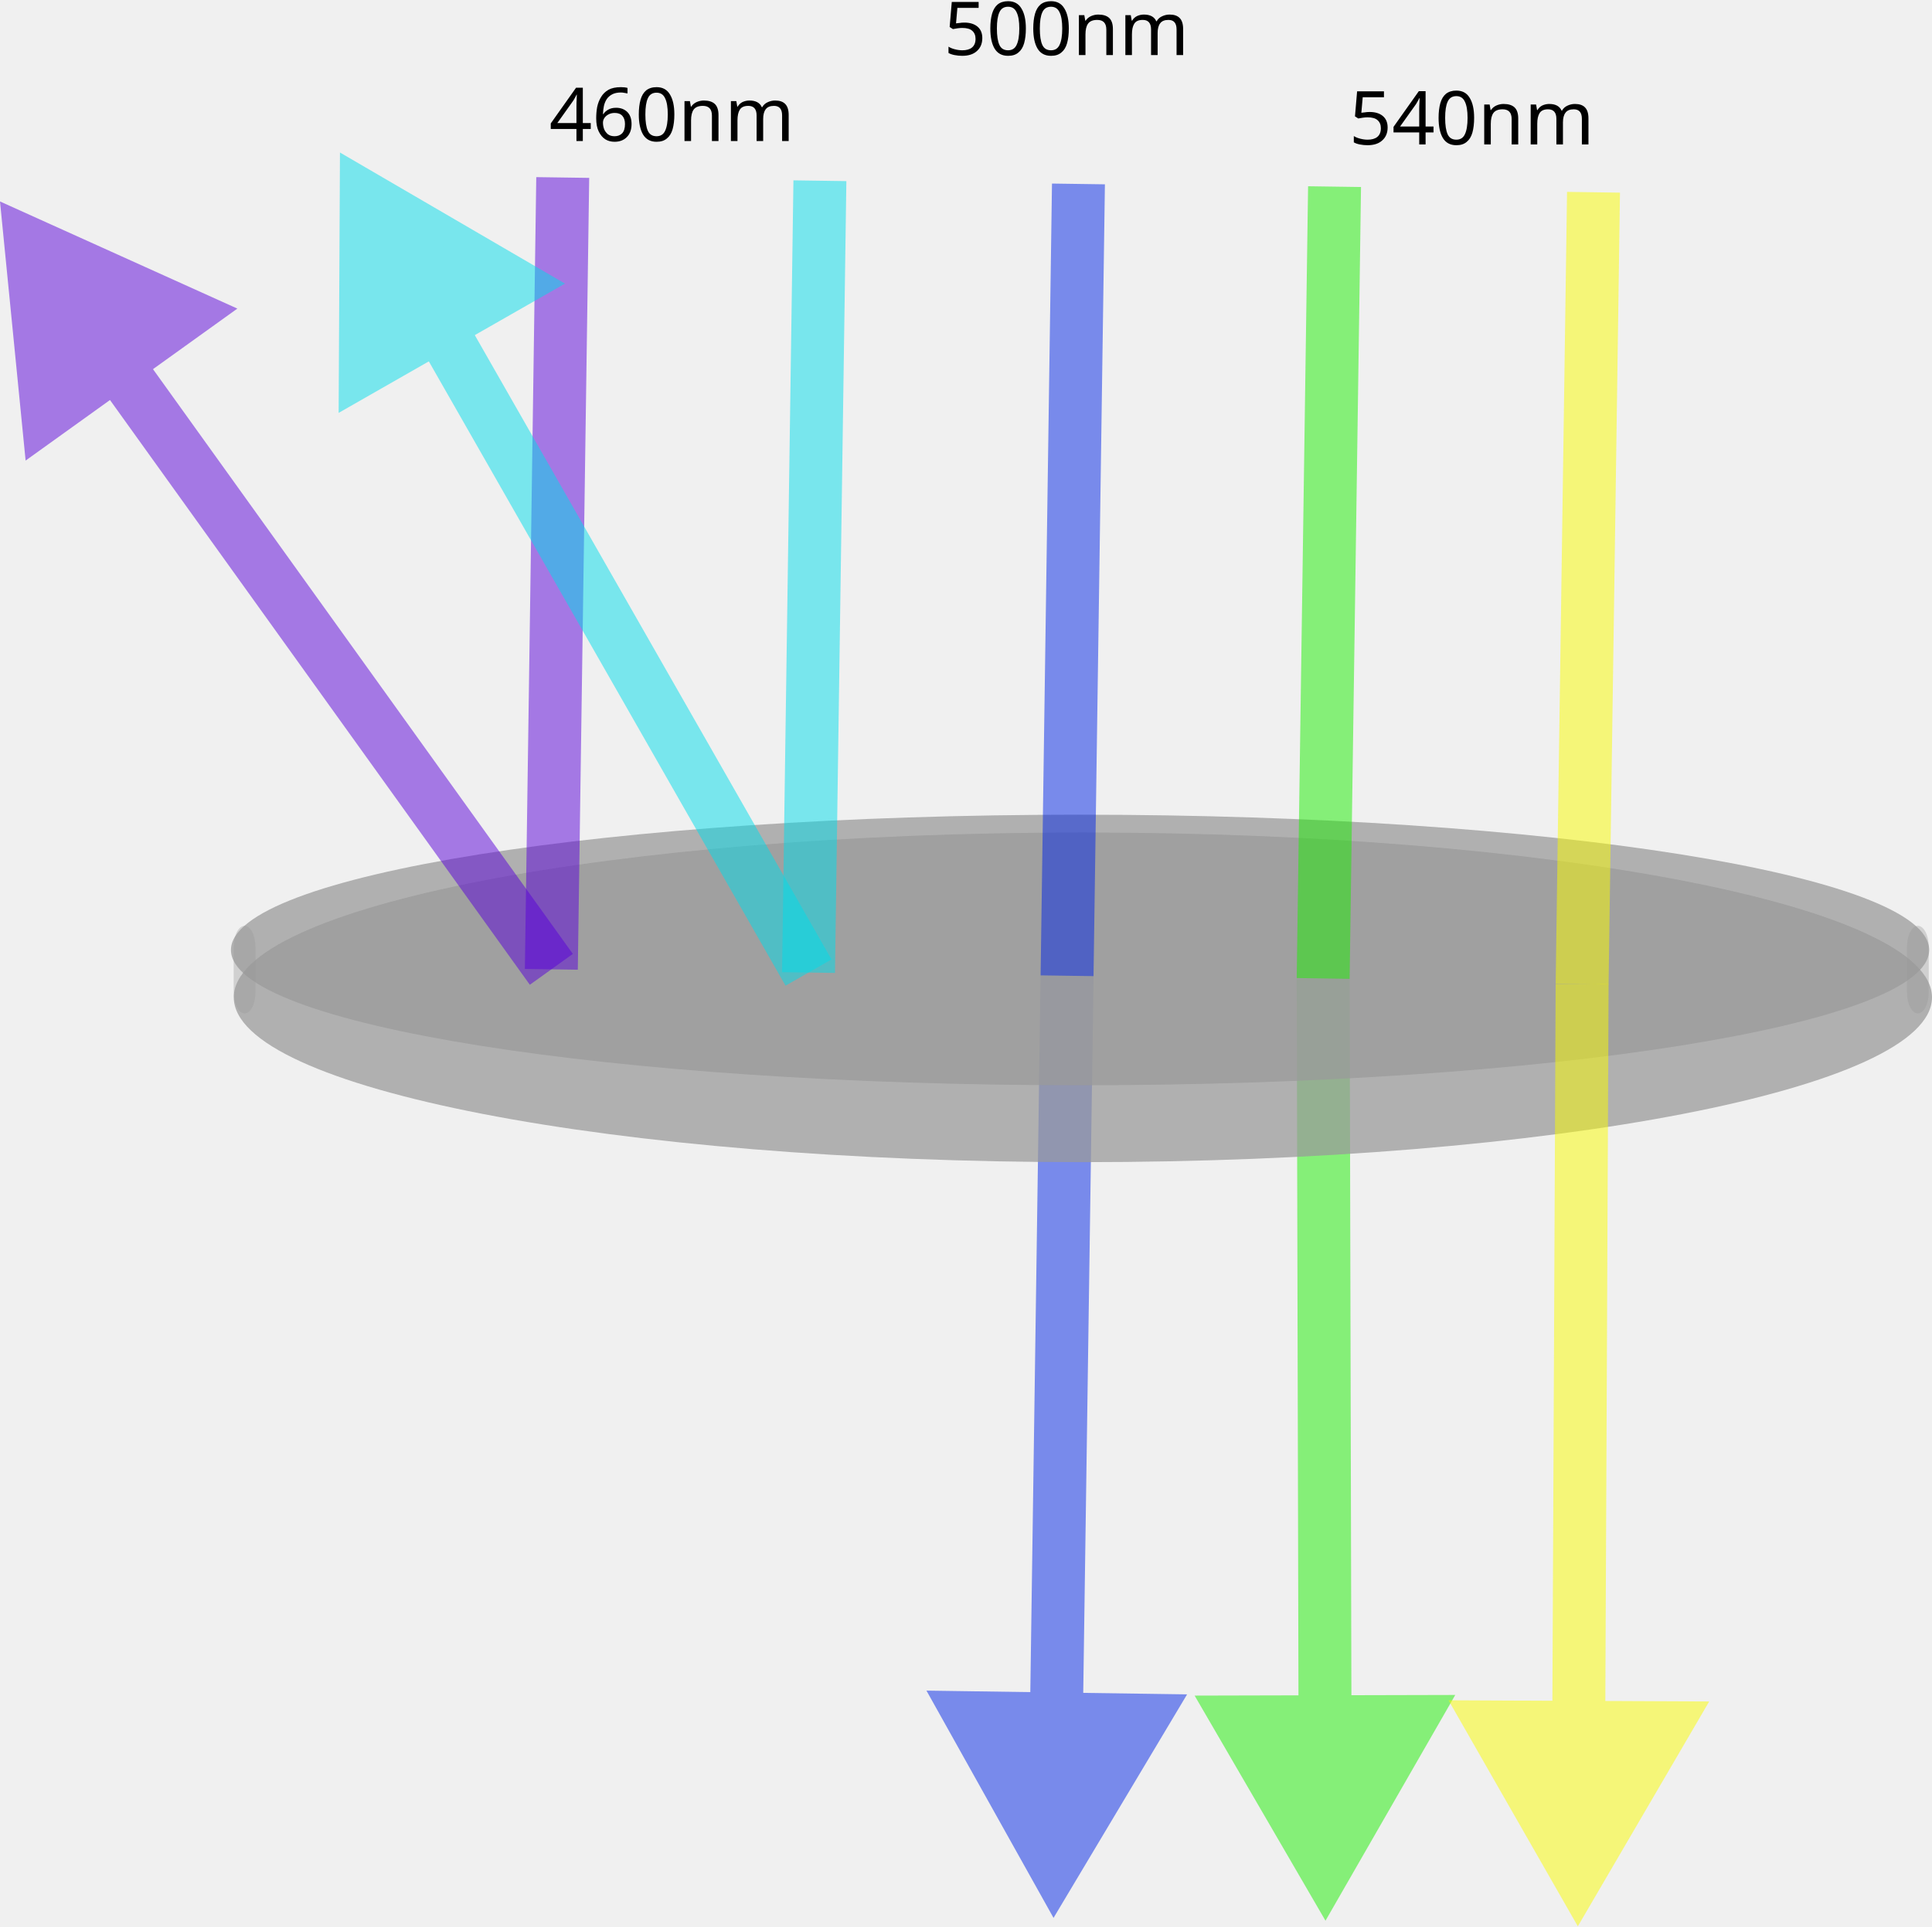
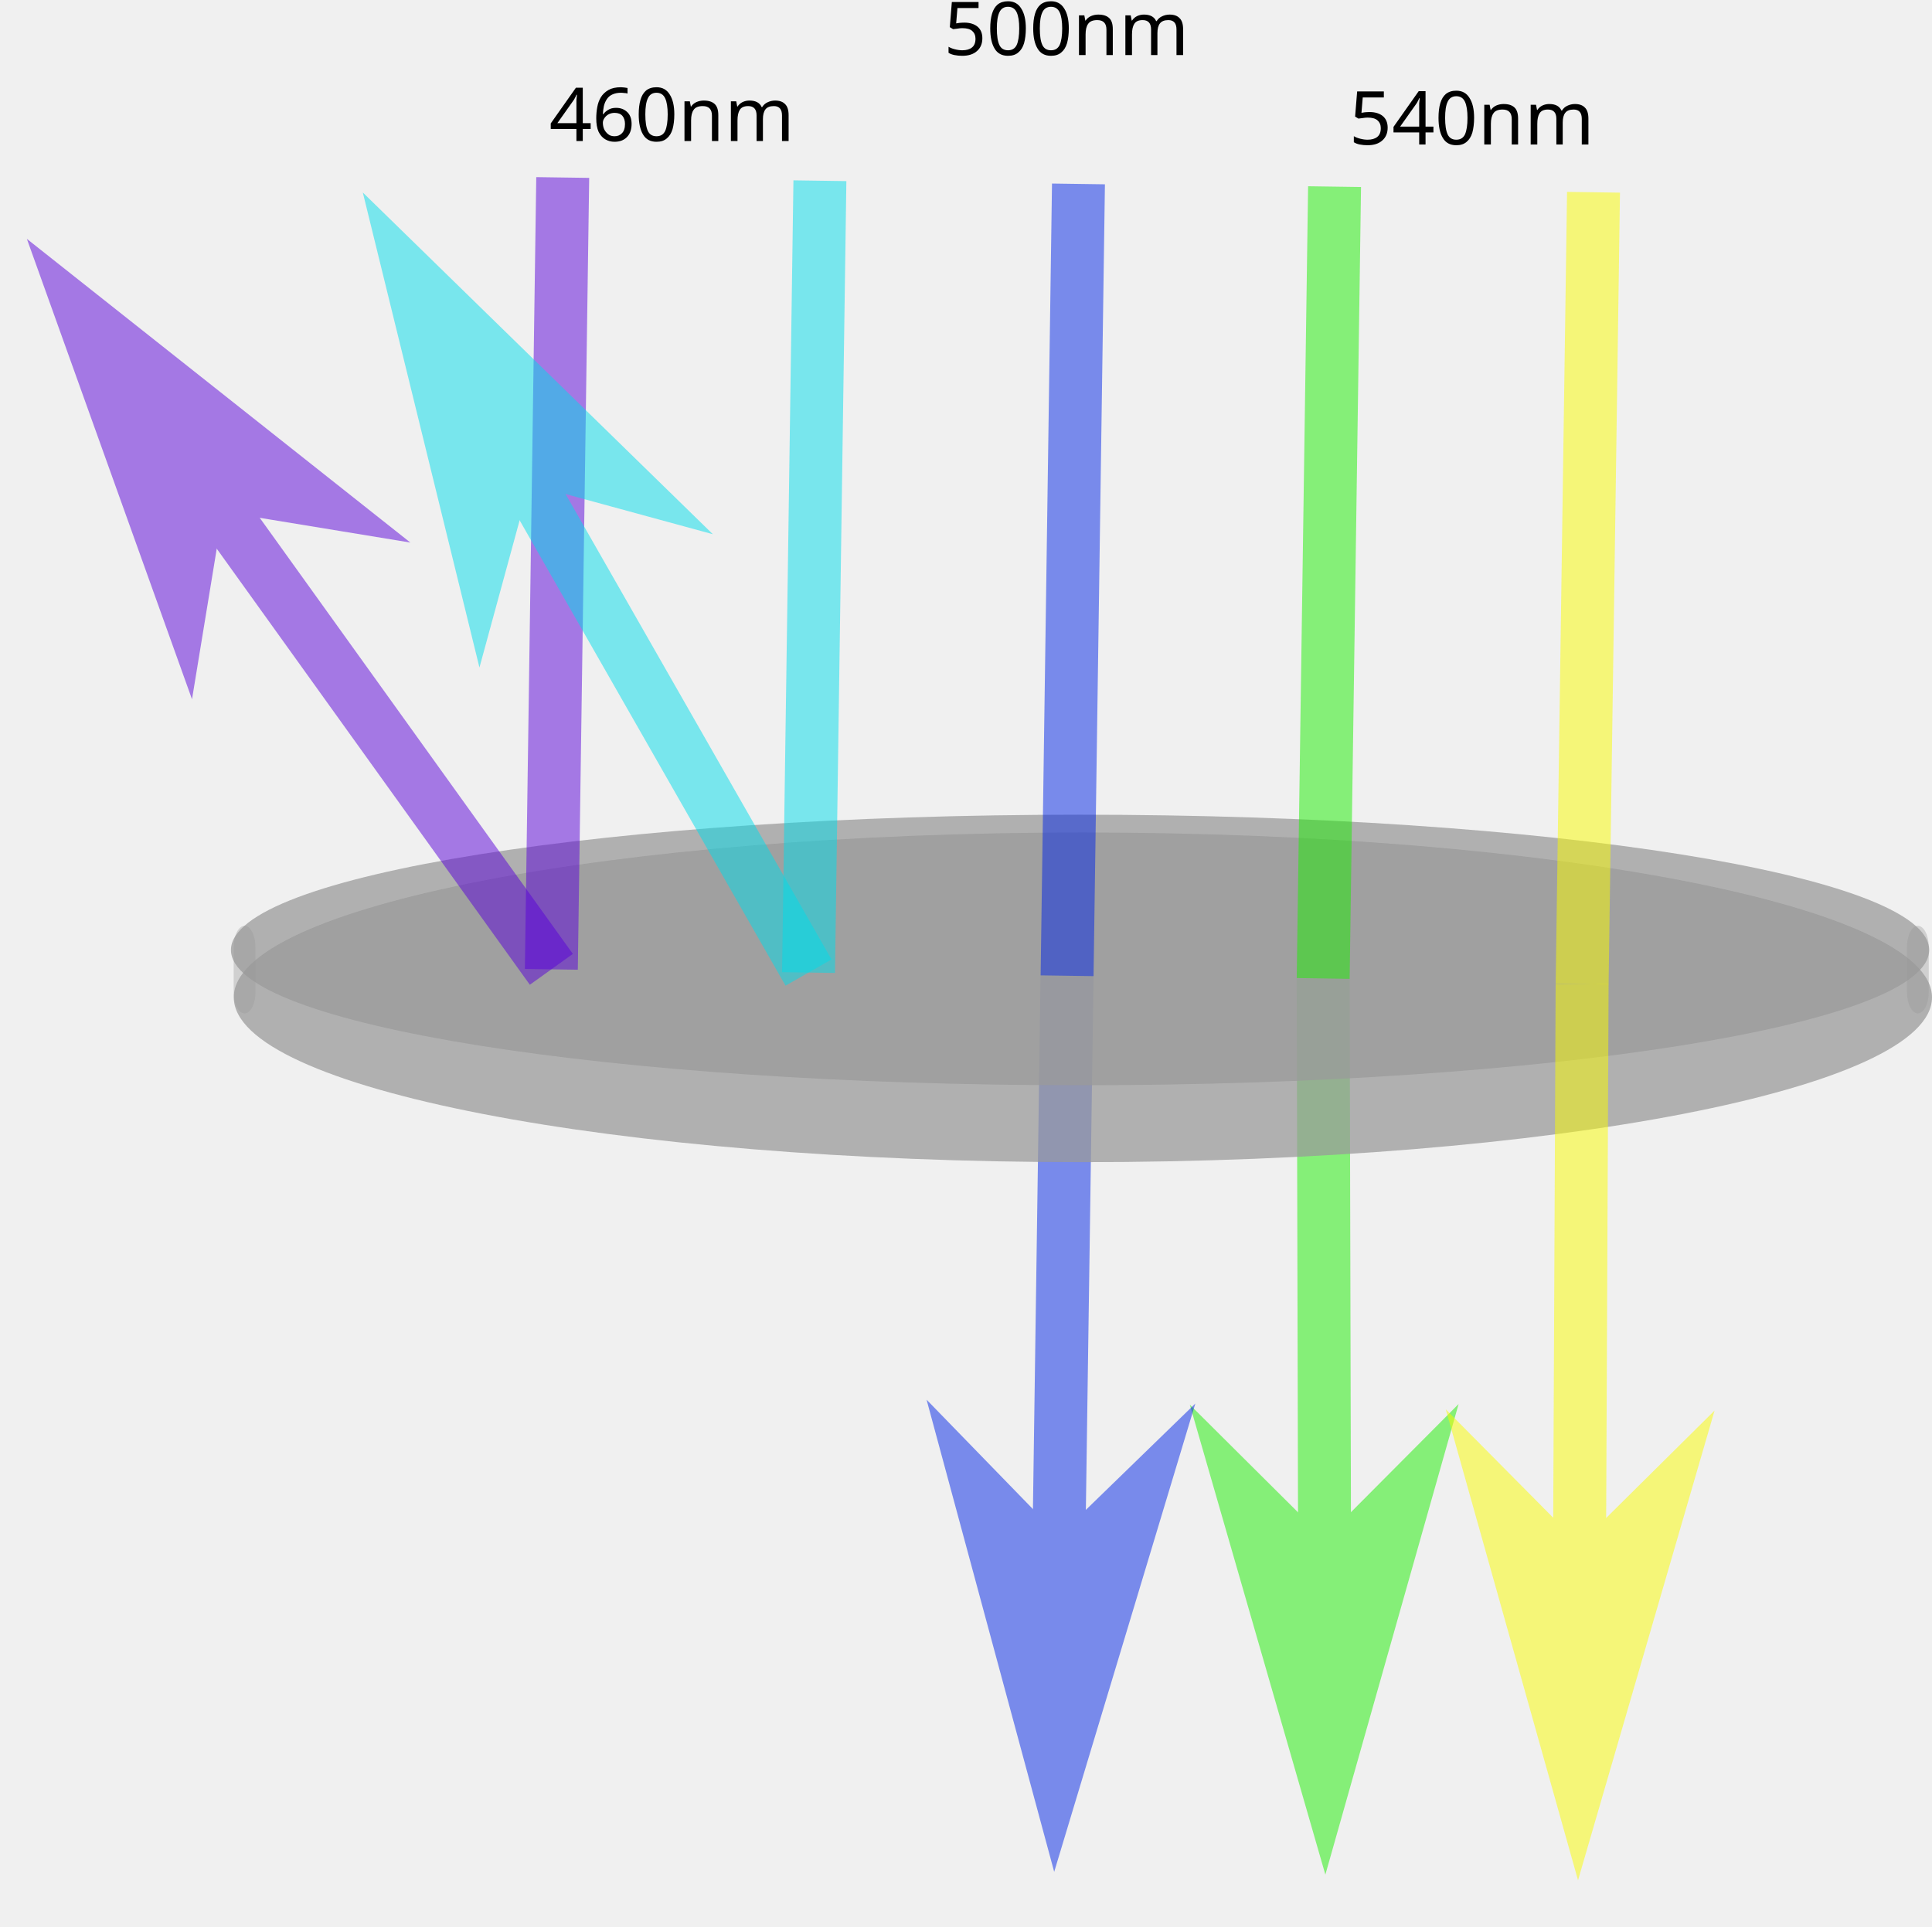
<svg xmlns="http://www.w3.org/2000/svg" width="451.242" height="450" viewBox="0 0 119.391 119.062" version="1.1" id="svg1536">
  <defs id="defs1530">
+     <marker orient="auto" refY="0.0" refX="0.0" id="marker2614" style="overflow:visible;">
+       <path id="path2612" d="M 0.0,0.0 L 5.0,-5.0 L -12.5,0.0 L 5.0,5.0 L 0.0,0.0 z " style="fill-rule:evenodd;stroke:#5700d8;stroke-width:1pt;stroke-opacity:1;fill:#5700d8;fill-opacity:1" transform="scale(0.4) rotate(180) translate(10,0)" />
+     </marker>
+     <marker orient="auto" refY="0.0" refX="0.0" id="marker2610" style="overflow:visible;">
+       <path id="path2608" d="M 0.0,0.0 L 5.0,-5.0 L -12.5,0.0 L 5.0,5.0 L 0.0,0.0 z " style="fill-rule:evenodd;stroke:#00dce9;stroke-width:1pt;stroke-opacity:1;fill:#00dce9;fill-opacity:1" transform="scale(0.4) rotate(180) translate(10,0)" />
+     </marker>
+     <marker orient="auto" refY="0.0" refX="0.0" id="marker2606" style="overflow:visible;">
+       <path id="path2604" d="M 0.0,0.0 L 5.0,-5.0 L -12.5,0.0 L 5.0,5.0 L 0.0,0.0 z " style="fill-rule:evenodd;stroke:#0023e6;stroke-width:1pt;stroke-opacity:1;fill:#0023e6;fill-opacity:1" transform="scale(0.4) rotate(180) translate(10,0)" />
+     </marker>
+     <marker orient="auto" refY="0.0" refX="0.0" id="marker2602" style="overflow:visible;">
+       <path id="path2600" d="M 0.0,0.0 L 5.0,-5.0 L -12.5,0.0 L 5.0,5.0 L 0.0,0.0 z " style="fill-rule:evenodd;stroke:#1aed00;stroke-width:1pt;stroke-opacity:1;fill:#1aed00;fill-opacity:1" transform="scale(0.4) rotate(180) translate(10,0)" />
+     </marker>
+     <marker orient="auto" refY="0.0" refX="0.0" id="Arrow1Mend" style="overflow:visible;">
+       <path id="path2338" d="M 0.0,0.0 L 5.0,-5.0 L -12.5,0.0 L 5.0,5.0 L 0.0,0.0 z " style="fill-rule:evenodd;stroke:#f9fc00;stroke-width:1pt;stroke-opacity:1;fill:#f9fc00;fill-opacity:1" transform="scale(0.4) rotate(180) translate(10,0)" />
+     </marker>
+     <marker orient="auto" refY="0.0" refX="0.0" id="TriangleOutL" style="overflow:visible">
+       <path id="path2471" d="M 5.77,0.0 L -2.88,5.0 L -2.88,-5.0 L 5.77,0.0 z " style="fill-rule:evenodd;stroke:#f9fc00;stroke-width:1pt;stroke-opacity:1;fill:#f9fc00;fill-opacity:1" transform="scale(0.8)" />
+     </marker>
+     <marker orient="auto" refY="0.0" refX="0.0" id="EmptyTriangleOutL" style="overflow:visible">
+       <path id="path2489" d="M 5.77,0.0 L -2.88,5.0 L -2.88,-5.0 L 5.77,0.0 z " style="fill-rule:evenodd;fill:#ffffff;stroke:#f9fc00;stroke-width:1pt;stroke-opacity:1" transform="scale(0.8) translate(-6,0)" />
+     </marker>
    <marker orient="auto" refY="0" refX="0" id="TriangleOutM" style="overflow:visible">
      <path id="path2300" d="M 5.77,0 -2.88,5 V -5 Z" style="fill:#5700d8;fill-opacity:1;fill-rule:evenodd;stroke:#5700d8;stroke-width:1pt;stroke-opacity:1" transform="scale(0.4)" />
    </marker>
    <marker orient="auto" refY="0" refX="0" id="Arrow1Lend" style="overflow:visible">
      <path id="path2158" d="M 0,0 5,-5 -12.5,0 5,5 Z" style="fill:#000000;fill-opacity:1;fill-rule:evenodd;stroke:#000000;stroke-width:1pt;stroke-opacity:1" transform="matrix(-0.8,0,0,-0.8,-10,0)" />
    </marker>
    <marker orient="auto" refY="0" refX="0" id="TriangleOutM-5" style="overflow:visible">
      <path id="path2300-3" d="M 5.77,0 -2.88,5 V -5 Z" style="fill:#000000;fill-opacity:1;fill-rule:evenodd;stroke:#000000;stroke-width:1pt;stroke-opacity:1" transform="scale(0.4)" />
    </marker>
    <marker orient="auto" refY="0" refX="0" id="TriangleOutM-5-3" style="overflow:visible">
      <path id="path2300-3-6" d="M 5.77,0 -2.88,5 V -5 Z" style="fill:#000000;fill-opacity:1;fill-rule:evenodd;stroke:#000000;stroke-width:1pt;stroke-opacity:1" transform="scale(0.4)" />
    </marker>
    <marker orient="auto" refY="0" refX="0" id="TriangleOutM-5-3-6" style="overflow:visible">
      <path id="path2300-3-6-5" d="M 5.77,0 -2.88,5 V -5 Z" style="fill:#000000;fill-opacity:1;fill-rule:evenodd;stroke:#000000;stroke-width:1pt;stroke-opacity:1" transform="scale(0.4)" />
    </marker>
    <marker orient="auto" refY="0" refX="0" id="TriangleOutM-9" style="overflow:visible">
      <path id="path2300-33" d="M 5.77,0 -2.88,5 V -5 Z" style="fill:#00dce9;fill-opacity:1;fill-rule:evenodd;stroke:#00dce9;stroke-width:1pt;stroke-opacity:1" transform="scale(0.4)" />
    </marker>
    <marker orient="auto" refY="0" refX="0" id="TriangleOutM-9-8" style="overflow:visible">
      <path id="path2300-33-5" d="M 5.77,0 -2.88,5 V -5 Z" style="fill:#0023e6;fill-opacity:1;fill-rule:evenodd;stroke:#0023e6;stroke-width:1pt;stroke-opacity:1" transform="scale(0.4)" />
    </marker>
    <marker orient="auto" refY="0" refX="0" id="TriangleOutM-9-8-8" style="overflow:visible">
      <path id="path2300-33-5-4" d="M 5.77,0 -2.88,5 V -5 Z" style="fill:#1aed00;fill-opacity:1;fill-rule:evenodd;stroke:#1aed00;stroke-width:1pt;stroke-opacity:1" transform="scale(0.4)" />
    </marker>
    <marker orient="auto" refY="0" refX="0" id="TriangleOutM-9-8-8-3" style="overflow:visible">
      <path id="path2300-33-5-4-4" d="M 5.77,0 -2.88,5 V -5 Z" style="fill:#f9fc00;fill-opacity:1;fill-rule:evenodd;stroke:#f9fc00;stroke-width:1pt;stroke-opacity:1" transform="scale(0.4)" />
    </marker>
    <marker orient="auto" refY="0" refX="0" id="TriangleOutM-2" style="overflow:visible">
      <path id="path2300-8" d="M 5.77,0 -2.88,5 V -5 Z" style="fill:#000000;fill-opacity:1;fill-rule:evenodd;stroke:#000000;stroke-width:1pt;stroke-opacity:1" transform="scale(0.4)" />
    </marker>
  </defs>
  <g id="layer1" transform="translate(-0.9426796,-132.2729)">
-     <g id="g2425" transform="matrix(0.7598173,0,0,0.7598173,0.2264153,60.3664)">
-       <path id="path2153-8-4-3" d="m 108.558,174.23 c 0.158,64.418 0.158,64.418 0.158,64.418" style="opacity:0.5;fill:none;stroke:#1aed00;stroke-width:4.305;stroke-linecap:butt;stroke-linejoin:miter;stroke-miterlimit:4;stroke-dasharray:none;stroke-opacity:1;marker-end:url(#TriangleOutM-9-8-8)" />
-       <path id="path2153-8-4" d="m 87.729,174.01 c -0.926,64.411 -0.926,64.411 -0.926,64.411" style="opacity:0.5;fill:none;stroke:#0023e6;stroke-width:4.305;stroke-linecap:butt;stroke-linejoin:miter;stroke-miterlimit:4;stroke-dasharray:none;stroke-opacity:1;marker-end:url(#TriangleOutM-9-8)" />
-       <ellipse ry="11.004" rx="69.059" cy="171.913" cx="88.785" id="path2081-4" style="opacity:0.9;fill:#999999;fill-opacity:0.824;fill-rule:evenodd;stroke:none;stroke-width:0;stroke-linejoin:round;stroke-miterlimit:4;stroke-dasharray:none;stroke-dashoffset:86.929;stroke-opacity:1" />
-       <rect ry="1.722" y="169.949" x="19.95" height="7.126" width="1.771" id="rect2115" style="opacity:0.5;vector-effect:none;fill:#999999;fill-opacity:0.741;fill-rule:evenodd;stroke:#000000;stroke-width:0.001;stroke-linecap:butt;stroke-linejoin:round;stroke-miterlimit:4;stroke-dasharray:none;stroke-dashoffset:0;stroke-opacity:1" />
-       <ellipse ry="13.407" rx="69.059" cy="175.765" cx="89.015" id="path2081-4-0" style="opacity:0.9;fill:#999999;fill-opacity:0.824;fill-rule:evenodd;stroke:none;stroke-width:0;stroke-linejoin:round;stroke-miterlimit:4;stroke-dasharray:none;stroke-dashoffset:86.929;stroke-opacity:1" />
-       <rect ry="1.722" y="169.949" x="156.038" height="7.126" width="1.771" id="rect2115-9" style="opacity:0.5;vector-effect:none;fill:#999999;fill-opacity:0.741;fill-rule:evenodd;stroke:#000000;stroke-width:0.001;stroke-linecap:butt;stroke-linejoin:round;stroke-miterlimit:4;stroke-dasharray:none;stroke-dashoffset:0;stroke-opacity:1" />
-       <path id="path2153-80" d="m 46.71,109.076 c -0.926,64.411 -0.926,64.411 -0.926,64.411" style="opacity:0.5;fill:none;stroke:#5700d8;stroke-width:4.305;stroke-linecap:butt;stroke-linejoin:miter;stroke-miterlimit:4;stroke-dasharray:none;stroke-opacity:1" />
-       <path id="path2153-80-5" d="m 67.626,109.338 c -0.926,64.411 -0.926,64.411 -0.926,64.411" style="opacity:0.5;fill:none;stroke:#00dce9;stroke-width:4.305;stroke-linecap:butt;stroke-linejoin:miter;stroke-miterlimit:4;stroke-dasharray:none;stroke-opacity:1" />
-       <path id="path2153-80-5-6" d="m 88.654,109.599 c -0.926,64.411 -0.926,64.411 -0.926,64.411" style="opacity:0.5;fill:none;stroke:#0023e6;stroke-width:4.305;stroke-linecap:butt;stroke-linejoin:miter;stroke-miterlimit:4;stroke-dasharray:none;stroke-opacity:1" />
-       <path id="path2153-80-5-6-9" d="m 109.483,109.818 c -0.926,64.411 -0.926,64.411 -0.926,64.411" style="opacity:0.5;fill:none;stroke:#1aed00;stroke-width:4.305;stroke-linecap:butt;stroke-linejoin:miter;stroke-miterlimit:4;stroke-dasharray:none;stroke-opacity:1" />
-       <path id="path2153-80-5-6-9-7" d="M 130.544,110.276 C 129.618,174.687 129.618,174.687 129.618,174.687" style="opacity:0.5;fill:none;stroke:#f9fc00;stroke-width:4.305;stroke-linecap:butt;stroke-linejoin:miter;stroke-miterlimit:4;stroke-dasharray:none;stroke-opacity:1" />
-       <path id="path2153-8-4-3-4" d="m 129.618,174.687 c -0.293,64.417 -0.293,64.417 -0.293,64.417" style="opacity:0.5;fill:none;stroke:#f9fc00;stroke-width:4.305;stroke-linecap:butt;stroke-linejoin:miter;stroke-miterlimit:4;stroke-dasharray:none;stroke-opacity:1;marker-end:url(#TriangleOutM-9-8-8-3)" />
-       <flowRoot transform="matrix(0.2645833,0,0,0.2645833,0,32.41665)" style="font-style:normal;font-variant:normal;font-weight:normal;font-stretch:normal;font-size:37.333px;line-height:0;font-family:sans-serif;-inkscape-font-specification:'sans-serif, Normal';font-variant-ligatures:normal;font-variant-caps:normal;font-variant-numeric:normal;font-feature-settings:normal;text-align:start;letter-spacing:0px;word-spacing:0px;writing-mode:lr-tb;text-anchor:start;fill:#000000;fill-opacity:1;stroke:none" id="flowRoot7393" xml:space="preserve">
-         <flowRegion id="flowRegion7395">
-           <rect y="276.731" x="-161.624" height="75.761" width="184.858" id="rect7397" />
-         </flowRegion>
-         <flowPara id="flowPara7399" />
-       </flowRoot>
-       <text transform="scale(1.005616,0.9944149)" id="text7422" y="99.674" x="77.259" style="font-style:normal;font-variant:normal;font-weight:normal;font-stretch:normal;font-size:8.506px;line-height:0;font-family:sans-serif;-inkscape-font-specification:'sans-serif, Normal';font-variant-ligatures:normal;font-variant-caps:normal;font-variant-numeric:normal;font-feature-settings:normal;text-align:start;letter-spacing:0px;word-spacing:0px;writing-mode:lr-tb;text-anchor:start;fill:#000000;fill-opacity:1;stroke:none;stroke-width:0.228" xml:space="preserve">
-         <tspan style="font-style:normal;font-variant:normal;font-weight:normal;font-stretch:normal;font-size:6.075px;font-family:sans-serif;-inkscape-font-specification:'sans-serif, Normal';font-variant-ligatures:normal;font-variant-caps:normal;font-variant-numeric:normal;font-feature-settings:normal;text-align:start;writing-mode:lr-tb;text-anchor:start;stroke-width:0.228" y="99.674" x="77.259" id="tspan7420">500nm</tspan>
-       </text>
-       <text transform="scale(1.005616,0.9944149)" id="text7422-4" y="106.704" x="45.354" style="font-style:normal;font-variant:normal;font-weight:normal;font-stretch:normal;font-size:8.506px;line-height:0;font-family:sans-serif;-inkscape-font-specification:'sans-serif, Normal';font-variant-ligatures:normal;font-variant-caps:normal;font-variant-numeric:normal;font-feature-settings:normal;text-align:start;letter-spacing:0px;word-spacing:0px;writing-mode:lr-tb;text-anchor:start;fill:#000000;fill-opacity:1;stroke:none;stroke-width:0.228" xml:space="preserve">
-         <tspan style="font-style:normal;font-variant:normal;font-weight:normal;font-stretch:normal;font-size:6.075px;font-family:sans-serif;-inkscape-font-specification:'sans-serif, Normal';font-variant-ligatures:normal;font-variant-caps:normal;font-variant-numeric:normal;font-feature-settings:normal;text-align:start;writing-mode:lr-tb;text-anchor:start;stroke-width:0.228" y="106.704" x="45.354" id="tspan7420-0">460nm</tspan>
-       </text>
-       <text transform="scale(1.005616,0.9944149)" id="text7422-8" y="106.988" x="110.04" style="font-style:normal;font-variant:normal;font-weight:normal;font-stretch:normal;font-size:8.506px;line-height:0;font-family:sans-serif;-inkscape-font-specification:'sans-serif, Normal';font-variant-ligatures:normal;font-variant-caps:normal;font-variant-numeric:normal;font-feature-settings:normal;text-align:start;letter-spacing:0px;word-spacing:0px;writing-mode:lr-tb;text-anchor:start;fill:#000000;fill-opacity:1;stroke:none;stroke-width:0.228" xml:space="preserve">
-         <tspan style="font-style:normal;font-variant:normal;font-weight:normal;font-stretch:normal;font-size:6.075px;font-family:sans-serif;-inkscape-font-specification:'sans-serif, Normal';font-variant-ligatures:normal;font-variant-caps:normal;font-variant-numeric:normal;font-feature-settings:normal;text-align:start;writing-mode:lr-tb;text-anchor:start;stroke-width:0.228" y="106.988" x="110.04" id="tspan7420-6">540nm</tspan>
-       </text>
-       <path id="path2153" d="M 45.784,173.488 C 8.075,120.959 8.075,120.959 8.075,120.959" style="opacity:0.5;fill:none;stroke:#5700d8;stroke-width:4.305;stroke-linecap:butt;stroke-linejoin:miter;stroke-miterlimit:4;stroke-dasharray:none;stroke-opacity:1;marker-end:url(#TriangleOutM)" />
-       <path id="path2153-8" d="M 66.7,173.749 C 34.659,117.662 34.659,117.662 34.659,117.662" style="opacity:0.5;fill:none;stroke:#00dce9;stroke-width:4.305;stroke-linecap:butt;stroke-linejoin:miter;stroke-miterlimit:4;stroke-dasharray:none;stroke-opacity:1;marker-end:url(#TriangleOutM-9)" />
-       <flowRoot style="font-style:normal;font-variant:normal;font-weight:normal;font-stretch:normal;font-size:37.333px;line-height:0;font-family:sans-serif;-inkscape-font-specification:'sans-serif, Normal';font-variant-ligatures:normal;font-variant-caps:normal;font-variant-numeric:normal;font-feature-settings:normal;text-align:start;letter-spacing:0px;word-spacing:0px;writing-mode:lr-tb;text-anchor:start;fill:#000000;fill-opacity:1;stroke:none" id="flowRoot9545" xml:space="preserve">
-         <flowRegion id="flowRegion9547">
-           <rect y="42.341" x="-311.332" height="905.355" width="1046.077" id="rect9549" />
-         </flowRegion>
-         <flowPara id="flowPara9551" />
-       </flowRoot>
-     </g>
+     <path style="opacity:0.5;fill:none;stroke:#1aed00;stroke-width:3.271;stroke-linecap:butt;stroke-linejoin:miter;stroke-miterlimit:4;stroke-dasharray:none;stroke-opacity:1;marker-end:url(#marker2602)" d="m 82.71,192.749 c 0.12,48.946 0.12,48.946 0.12,48.946" id="path2153-8-4-3" />
+     <path style="opacity:0.5;fill:none;stroke:#0023e6;stroke-width:3.271;stroke-linecap:butt;stroke-linejoin:miter;stroke-miterlimit:4;stroke-dasharray:none;stroke-opacity:1;marker-end:url(#marker2606)" d="m 66.884,192.582 c -0.703,48.941 -0.703,48.941 -0.703,48.941" id="path2153-8-4" />
+     <ellipse style="opacity:0.9;fill:#999999;fill-opacity:0.824;fill-rule:evenodd;stroke:none;stroke-width:0;stroke-linejoin:round;stroke-miterlimit:4;stroke-dasharray:none;stroke-dashoffset:86.929;stroke-opacity:1" id="path2081-4" cx="67.687" cy="190.989" rx="52.472" ry="8.361" />
+     <rect style="opacity:0.5;vector-effect:none;fill:#999999;fill-opacity:0.741;fill-rule:evenodd;stroke:#000000;stroke-width:0.001;stroke-linecap:butt;stroke-linejoin:round;stroke-miterlimit:4;stroke-dasharray:none;stroke-dashoffset:0;stroke-opacity:1" id="rect2115" width="1.345" height="5.414" x="15.384" y="189.497" ry="1.308" />
+     <ellipse style="opacity:0.9;fill:#999999;fill-opacity:0.824;fill-rule:evenodd;stroke:none;stroke-width:0;stroke-linejoin:round;stroke-miterlimit:4;stroke-dasharray:none;stroke-dashoffset:86.929;stroke-opacity:1" id="path2081-4-0" cx="67.862" cy="193.916" rx="52.472" ry="10.187" />
+     <rect style="opacity:0.5;vector-effect:none;fill:#999999;fill-opacity:0.741;fill-rule:evenodd;stroke:#000000;stroke-width:0.001;stroke-linecap:butt;stroke-linejoin:round;stroke-miterlimit:4;stroke-dasharray:none;stroke-dashoffset:0;stroke-opacity:1" id="rect2115-9" width="1.345" height="5.414" x="118.787" y="189.497" ry="1.308" />
+     <path style="opacity:0.5;fill:none;stroke:#5700d8;stroke-width:3.271;stroke-linecap:butt;stroke-linejoin:miter;stroke-miterlimit:4;stroke-dasharray:none;stroke-opacity:1" d="m 35.717,143.244 c -0.703,48.941 -0.703,48.941 -0.703,48.941" id="path2153-80" />
+     <path style="opacity:0.5;fill:none;stroke:#00dce9;stroke-width:3.271;stroke-linecap:butt;stroke-linejoin:miter;stroke-miterlimit:4;stroke-dasharray:none;stroke-opacity:1" d="m 51.61,143.443 c -0.703,48.941 -0.703,48.941 -0.703,48.941" id="path2153-80-5" />
+     <path style="opacity:0.5;fill:none;stroke:#0023e6;stroke-width:3.271;stroke-linecap:butt;stroke-linejoin:miter;stroke-miterlimit:4;stroke-dasharray:none;stroke-opacity:1" d="m 67.588,143.641 c -0.703,48.941 -0.703,48.941 -0.703,48.941" id="path2153-80-5-6" />
+     <path style="opacity:0.5;fill:none;stroke:#1aed00;stroke-width:3.271;stroke-linecap:butt;stroke-linejoin:miter;stroke-miterlimit:4;stroke-dasharray:none;stroke-opacity:1" d="m 83.414,143.808 c -0.703,48.941 -0.703,48.941 -0.703,48.941" id="path2153-80-5-6-9" />
+     <path style="opacity:0.5;fill:none;stroke:#f9fc00;stroke-width:3.271;stroke-linecap:butt;stroke-linejoin:miter;stroke-miterlimit:4;stroke-dasharray:none;stroke-opacity:1" d="m 99.416,144.156 c -0.703,48.941 -0.703,48.941 -0.703,48.941" id="path2153-80-5-6-9-7" />
+     <path style="opacity:0.5;fill:none;stroke:#f9fc00;stroke-width:3.271;stroke-linecap:butt;stroke-linejoin:miter;stroke-miterlimit:4;stroke-dasharray:none;stroke-opacity:1;marker-end:url(#Arrow1Mend)" d="m 98.712,193.097 c -0.223,48.945 -0.223,48.945 -0.223,48.945" id="path2153-8-4-3-4" />
+     <flowRoot xml:space="preserve" id="flowRoot7393" style="font-style:normal;font-variant:normal;font-weight:normal;font-stretch:normal;font-size:37.333px;line-height:0;font-family:sans-serif;-inkscape-font-specification:'sans-serif, Normal';font-variant-ligatures:normal;font-variant-caps:normal;font-variant-numeric:normal;font-feature-settings:normal;text-align:start;letter-spacing:0px;word-spacing:0px;writing-mode:lr-tb;text-anchor:start;fill:#000000;fill-opacity:1;stroke:none" transform="matrix(0.201035,0,0,0.201035,0.2264153,84.99713)">
+       <flowRegion id="flowRegion7395">
+         <rect id="rect7397" width="184.858" height="75.761" x="-161.624" y="276.731" />
+       </flowRegion>
+       <flowPara id="flowPara7399" />
+     </flowRoot>
+     <text xml:space="preserve" style="font-style:normal;font-variant:normal;font-weight:normal;font-stretch:normal;font-size:6.463px;line-height:0;font-family:sans-serif;-inkscape-font-specification:'sans-serif, Normal';font-variant-ligatures:normal;font-variant-caps:normal;font-variant-numeric:normal;font-feature-settings:normal;text-align:start;letter-spacing:0px;word-spacing:0px;writing-mode:lr-tb;text-anchor:start;fill:#000000;fill-opacity:1;stroke:none;stroke-width:0.173" x="58.928" y="136.44" id="text7422" transform="scale(1.005616,0.9944149)">
+       <tspan id="tspan7420" x="58.928" y="136.44" style="font-style:normal;font-variant:normal;font-weight:normal;font-stretch:normal;font-size:4.616px;font-family:sans-serif;-inkscape-font-specification:'sans-serif, Normal';font-variant-ligatures:normal;font-variant-caps:normal;font-variant-numeric:normal;font-feature-settings:normal;text-align:start;writing-mode:lr-tb;text-anchor:start;stroke-width:0.173">500nm</tspan>
+     </text>
+     <text xml:space="preserve" style="font-style:normal;font-variant:normal;font-weight:normal;font-stretch:normal;font-size:6.463px;line-height:0;font-family:sans-serif;-inkscape-font-specification:'sans-serif, Normal';font-variant-ligatures:normal;font-variant-caps:normal;font-variant-numeric:normal;font-feature-settings:normal;text-align:start;letter-spacing:0px;word-spacing:0px;writing-mode:lr-tb;text-anchor:start;fill:#000000;fill-opacity:1;stroke:none;stroke-width:0.173" x="34.686" y="141.781" id="text7422-4" transform="scale(1.005616,0.9944149)">
+       <tspan id="tspan7420-0" x="34.686" y="141.781" style="font-style:normal;font-variant:normal;font-weight:normal;font-stretch:normal;font-size:4.616px;font-family:sans-serif;-inkscape-font-specification:'sans-serif, Normal';font-variant-ligatures:normal;font-variant-caps:normal;font-variant-numeric:normal;font-feature-settings:normal;text-align:start;writing-mode:lr-tb;text-anchor:start;stroke-width:0.173">460nm</tspan>
+     </text>
+     <text xml:space="preserve" style="font-style:normal;font-variant:normal;font-weight:normal;font-stretch:normal;font-size:6.463px;line-height:0;font-family:sans-serif;-inkscape-font-specification:'sans-serif, Normal';font-variant-ligatures:normal;font-variant-caps:normal;font-variant-numeric:normal;font-feature-settings:normal;text-align:start;letter-spacing:0px;word-spacing:0px;writing-mode:lr-tb;text-anchor:start;fill:#000000;fill-opacity:1;stroke:none;stroke-width:0.173" x="83.835" y="141.997" id="text7422-8" transform="scale(1.005616,0.9944149)">
+       <tspan id="tspan7420-6" x="83.835" y="141.997" style="font-style:normal;font-variant:normal;font-weight:normal;font-stretch:normal;font-size:4.616px;font-family:sans-serif;-inkscape-font-specification:'sans-serif, Normal';font-variant-ligatures:normal;font-variant-caps:normal;font-variant-numeric:normal;font-feature-settings:normal;text-align:start;writing-mode:lr-tb;text-anchor:start;stroke-width:0.173">540nm</tspan>
+     </text>
+     <path style="opacity:0.5;fill:none;stroke:#5700d8;stroke-width:3.271;stroke-linecap:butt;stroke-linejoin:miter;stroke-miterlimit:4;stroke-dasharray:none;stroke-opacity:1;marker-end:url(#marker2614)" d="M 35.014,192.185 C 6.362,152.273 6.362,152.273 6.362,152.273" id="path2153" />
+     <path style="opacity:0.5;fill:none;stroke:#00dce9;stroke-width:3.271;stroke-linecap:butt;stroke-linejoin:miter;stroke-miterlimit:4;stroke-dasharray:none;stroke-opacity:1;marker-end:url(#marker2610)" d="M 50.906,192.384 C 26.561,149.768 26.561,149.768 26.561,149.768" id="path2153-8" />
+     <flowRoot xml:space="preserve" id="flowRoot9545" style="font-style:normal;font-variant:normal;font-weight:normal;font-stretch:normal;font-size:37.333px;line-height:0;font-family:sans-serif;-inkscape-font-specification:'sans-serif, Normal';font-variant-ligatures:normal;font-variant-caps:normal;font-variant-numeric:normal;font-feature-settings:normal;text-align:start;letter-spacing:0px;word-spacing:0px;writing-mode:lr-tb;text-anchor:start;fill:#000000;fill-opacity:1;stroke:none" transform="matrix(0.7598173,0,0,0.7598173,0.2264153,60.3664)">
+       <flowRegion id="flowRegion9547">
+         <rect id="rect9549" width="1046.077" height="905.355" x="-311.332" y="42.341" />
+       </flowRegion>
+       <flowPara id="flowPara9551" />
+     </flowRoot>
  </g>
</svg>
